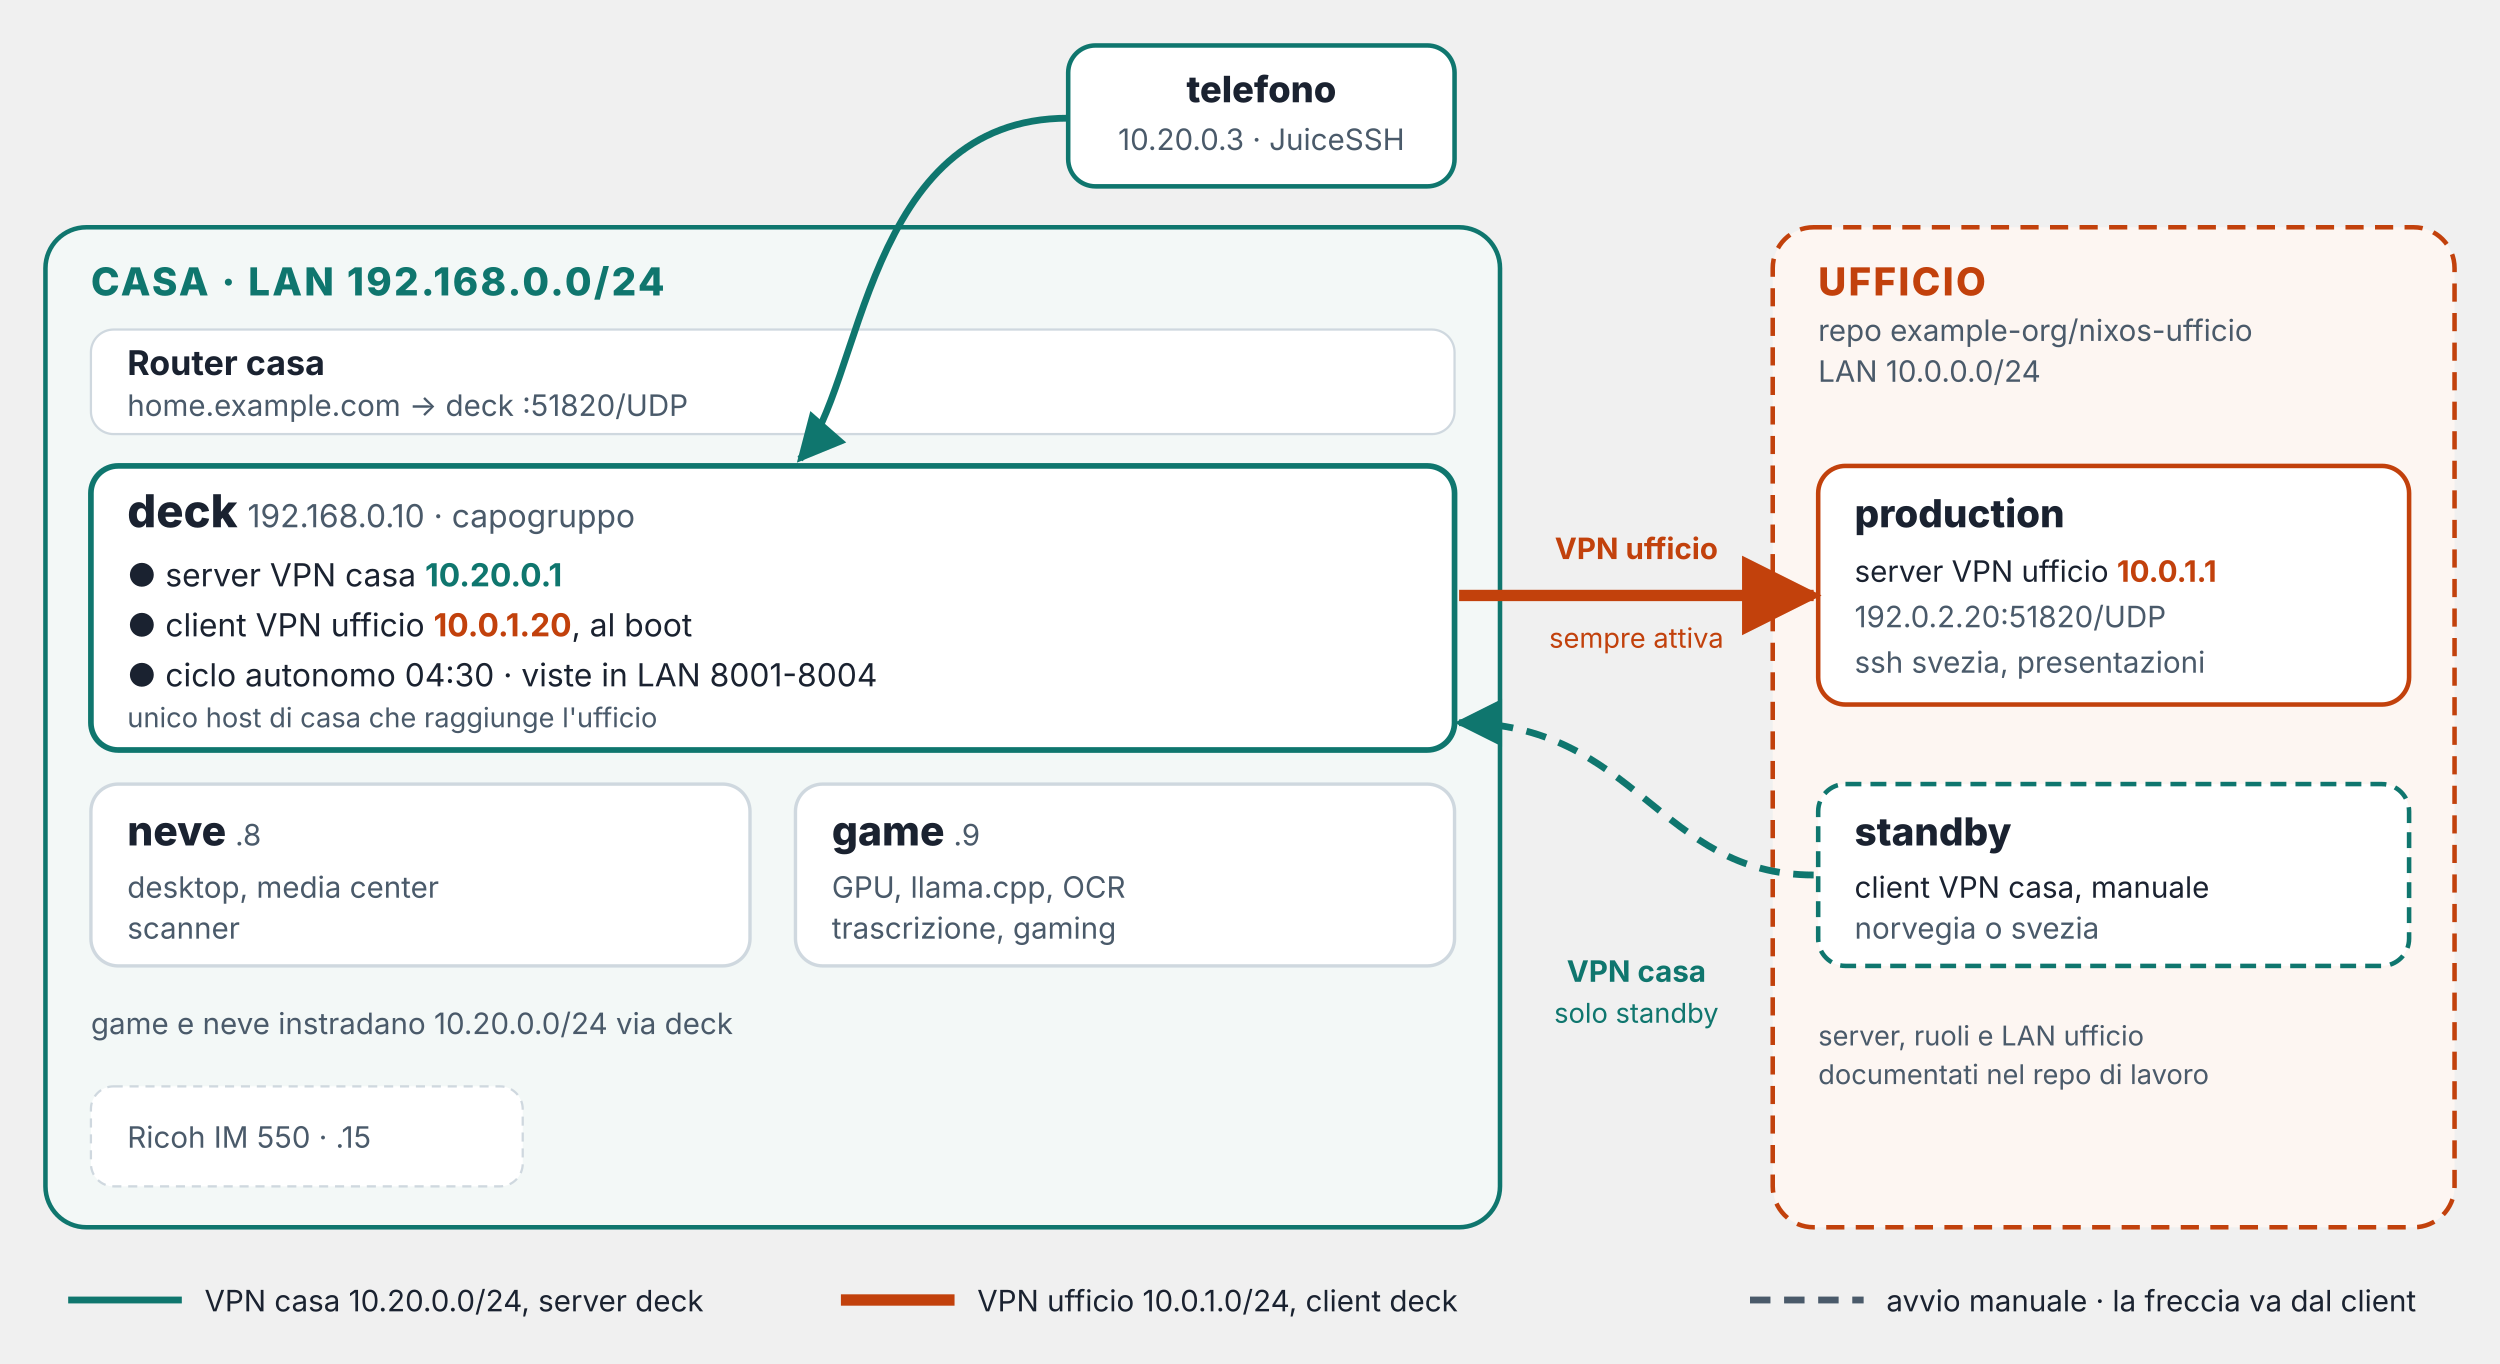
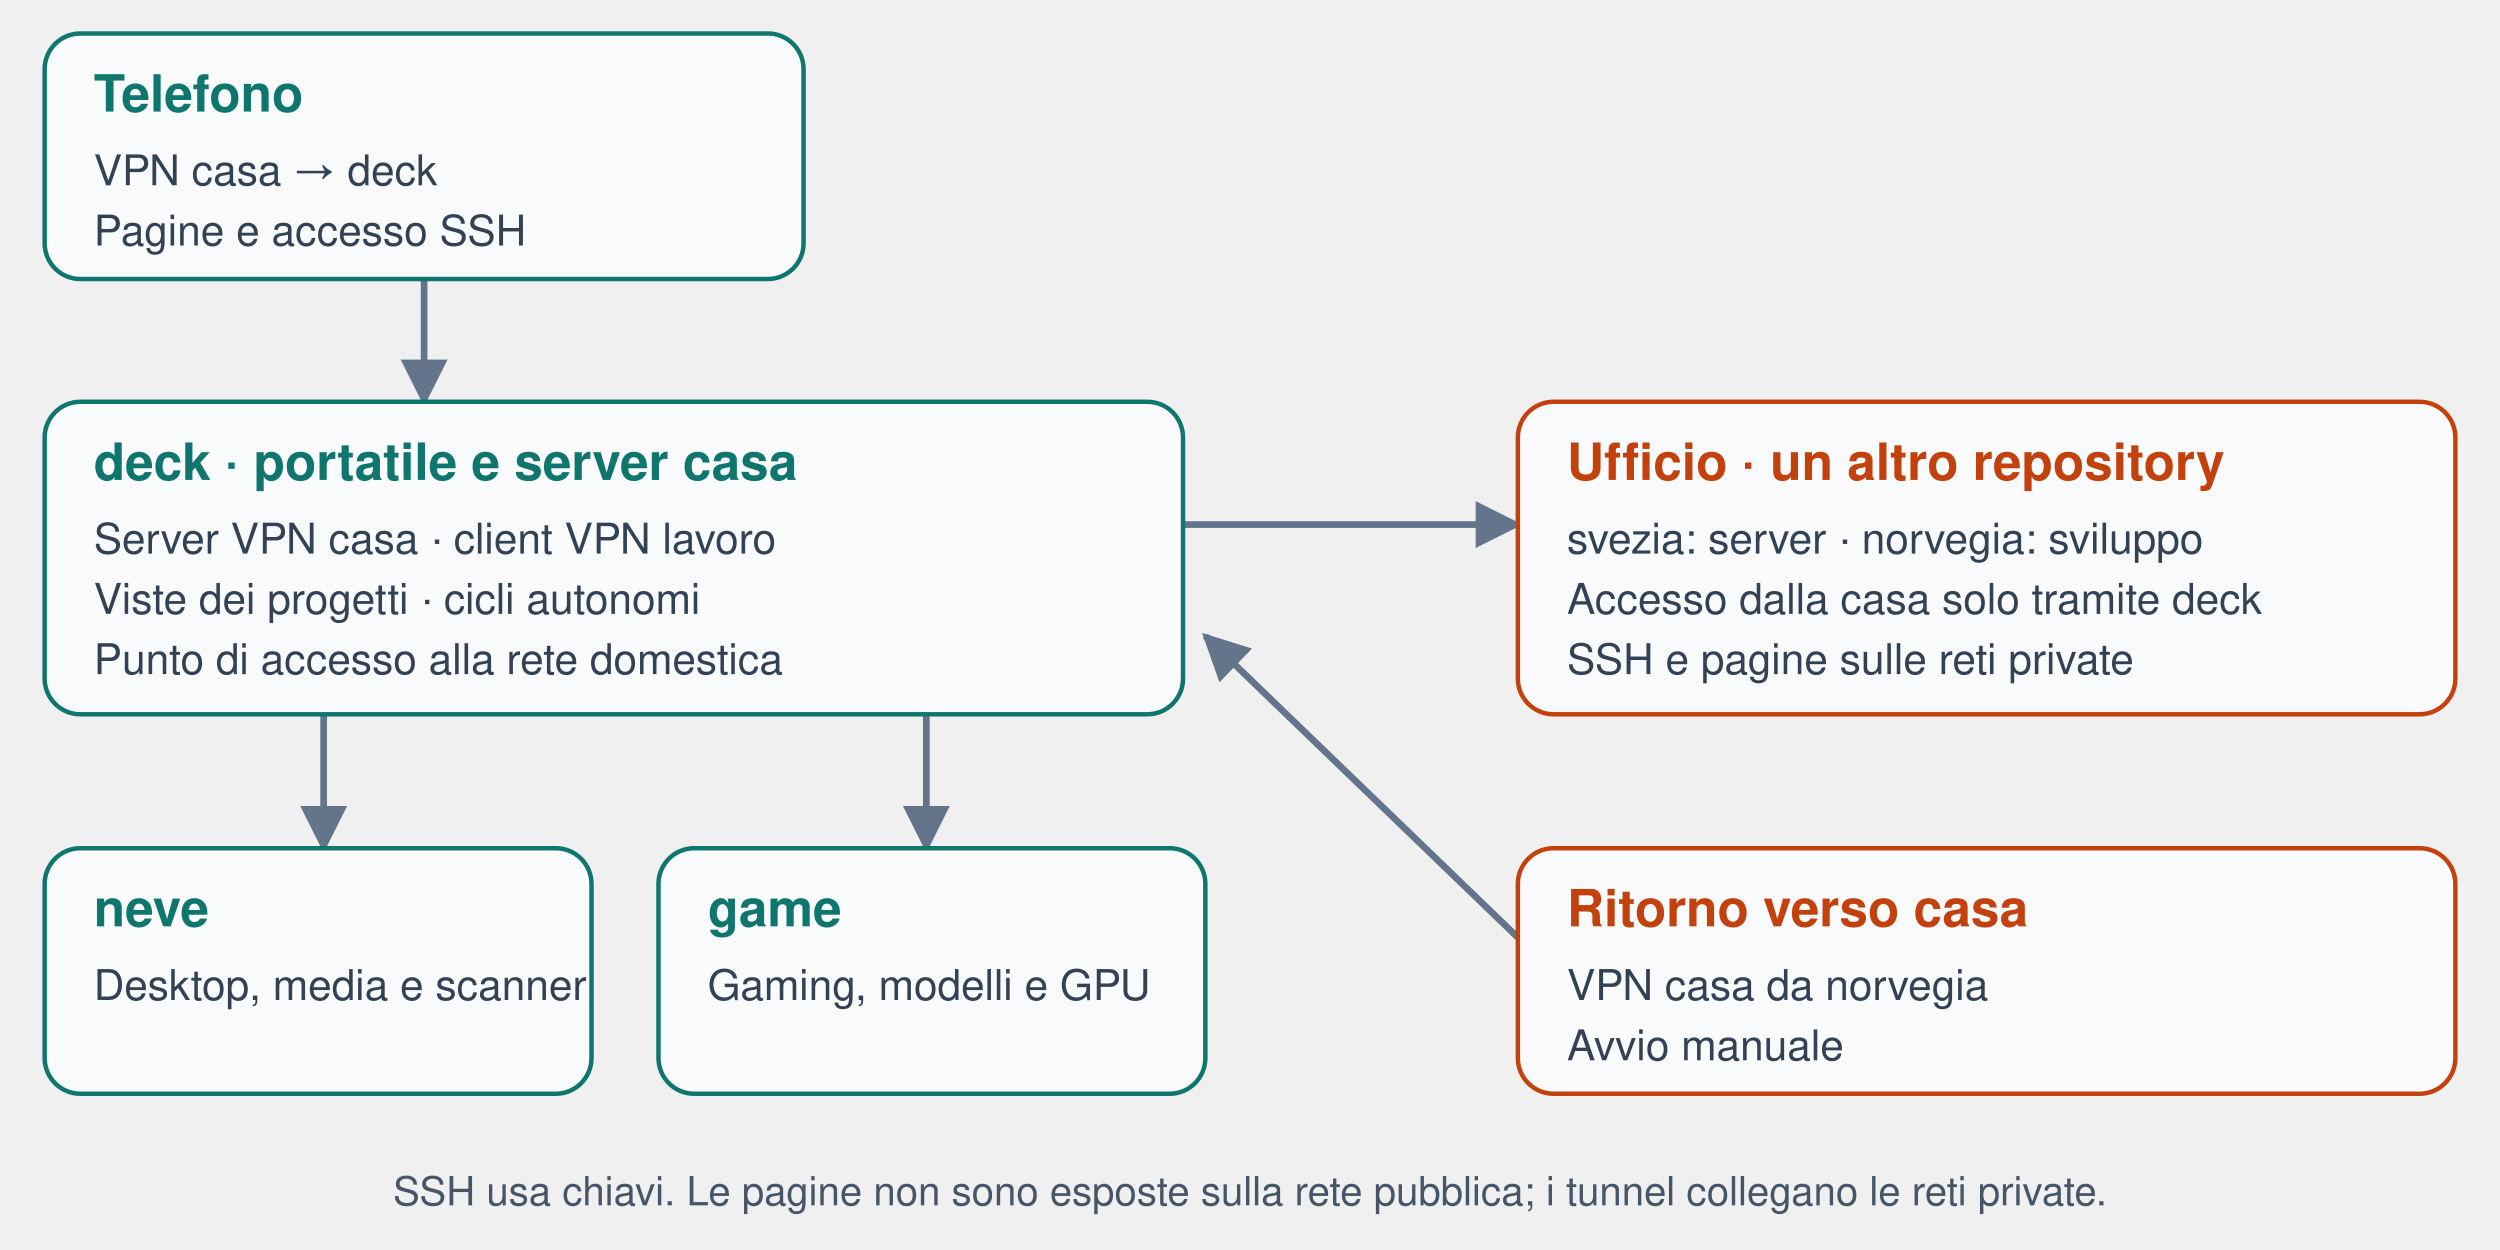
- <svg xmlns="http://www.w3.org/2000/svg" viewBox="0 0 1100 600" font-family="Inter, 'Segoe UI', Helvetica, Arial, sans-serif" role="img" aria-labelledby="t d">
+ <svg xmlns="http://www.w3.org/2000/svg" viewBox="0 0 1120 560" role="img" aria-labelledby="t d" font-family="Segoe UI, Helvetica, Arial, sans-serif">
  <defs>
-     <marker id="a-casa" viewBox="0 0 10 10" refX="9" refY="5" markerWidth="7" markerHeight="7" orient="auto-start-reverse">
-       <path d="M0,0 L10,5 L0,10 z" fill="#0f766e" />
-     </marker>
-     <marker id="a-uff" viewBox="0 0 10 10" refX="9" refY="5" markerWidth="7" markerHeight="7" orient="auto-start-reverse">
-       <path d="M0,0 L10,5 L0,10 z" fill="#c2410c" />
+     <marker id="a" viewBox="0 0 10 10" refX="9" refY="5" markerWidth="7" markerHeight="7" orient="auto">
+       <path d="M0 0L10 5L0 10z" fill="#64748b" />
    </marker>
  </defs>
-   <rect x="20" y="100" width="640" height="440" rx="18" fill="#f3f8f7" stroke="#0f766e" stroke-width="2" />
-   <text x="40" y="130" font-size="17" font-weight="800" fill="#0f766e" letter-spacing="1">CASA · LAN 192.168.0.0/24</text>
-   <rect x="40" y="145" width="600" height="46" rx="10" fill="#fff" stroke="#cfd8df" />
-   <text x="56" y="165" font-size="15" font-weight="700" fill="#1a2230">Router casa</text>
-   <text x="56" y="183" font-size="13" fill="#4a5a6a">home.example.com → deck :51820/UDP</text>
-   <rect x="40" y="205" width="600" height="125" rx="12" fill="#fff" stroke="#0f766e" stroke-width="2.5" />
-   <text x="56" y="232" font-size="20" font-weight="800" fill="#1a2230">deck <tspan font-size="14" font-weight="400" fill="#4a5a6a">192.168.0.10 · capogruppo</tspan>
-   </text>
-   <text x="56" y="258" font-size="14" fill="#1a2230">● server VPN casa <tspan fill="#0f766e" font-weight="700">10.20.0.1</tspan>
-   </text>
-   <text x="56" y="280" font-size="14" fill="#1a2230">● client VPN ufficio <tspan fill="#c2410c" font-weight="700">10.0.1.20</tspan>, al boot</text>
-   <text x="56" y="302" font-size="14" fill="#1a2230">● ciclo autonomo 04:30 · viste in LAN 8001-8004</text>
-   <text x="56" y="320" font-size="12" fill="#4a5a6a">unico host di casa che raggiunge l'ufficio</text>
-   <rect x="40" y="345" width="290" height="80" rx="12" fill="#fff" stroke="#cfd8df" stroke-width="1.5" />
-   <text x="56" y="372" font-size="18" font-weight="800" fill="#1a2230">neve <tspan font-size="13" font-weight="400" fill="#4a5a6a">.8</tspan>
-   </text>
-   <text x="56" y="395" font-size="13" fill="#4a5a6a">desktop, media center</text>
-   <text x="56" y="413" font-size="13" fill="#4a5a6a">scanner</text>
-   <rect x="350" y="345" width="290" height="80" rx="12" fill="#fff" stroke="#cfd8df" stroke-width="1.5" />
-   <text x="366" y="372" font-size="18" font-weight="800" fill="#1a2230">game <tspan font-size="13" font-weight="400" fill="#4a5a6a">.9</tspan>
-   </text>
-   <text x="366" y="395" font-size="13" fill="#4a5a6a">GPU, llama.cpp, OCR</text>
-   <text x="366" y="413" font-size="13" fill="#4a5a6a">trascrizione, gaming</text>
-   <text x="40" y="455" font-size="13" fill="#4a5a6a">game e neve instradano 10.20.0.0/24 via deck</text>
-   <rect x="40" y="478" width="190" height="44" rx="10" fill="#fff" stroke="#cfd8df" stroke-dasharray="4 3" />
-   <text x="56" y="505" font-size="13" fill="#4a5a6a">Ricoh IM 550 · .15</text>
-   <rect x="780" y="100" width="300" height="440" rx="18" fill="#fdf6f2" stroke="#c2410c" stroke-width="2" stroke-dasharray="8 5" />
-   <text x="800" y="130" font-size="17" font-weight="800" fill="#c2410c" letter-spacing="1">UFFICIO</text>
-   <text x="800" y="150" font-size="13" fill="#4a5a6a">repo example-org/nixos-ufficio</text>
-   <text x="800" y="168" font-size="13" fill="#4a5a6a">LAN 10.0.0.0/24</text>
-   <rect x="800" y="205" width="260" height="105" rx="12" fill="#fff" stroke="#c2410c" stroke-width="2" />
-   <text x="816" y="232" font-size="17" font-weight="800" fill="#1a2230">production</text>
-   <text x="816" y="256" font-size="13" fill="#1a2230">server VPN ufficio <tspan fill="#c2410c" font-weight="700">10.0.1.1</tspan>
-   </text>
-   <text x="816" y="276" font-size="13" fill="#4a5a6a">192.0.2.20:51820/UDP</text>
-   <text x="816" y="296" font-size="13" fill="#4a5a6a">ssh svezia, presentazioni</text>
-   <rect x="800" y="345" width="260" height="80" rx="12" fill="#fff" stroke="#0f766e" stroke-width="2" stroke-dasharray="7 4" />
-   <text x="816" y="372" font-size="17" font-weight="800" fill="#1a2230">standby</text>
-   <text x="816" y="395" font-size="13" fill="#1a2230">client VPN casa, manuale</text>
-   <text x="816" y="413" font-size="13" fill="#4a5a6a">norvegia o svezia</text>
-   <text x="800" y="460" font-size="12" fill="#4a5a6a">server, ruoli e LAN ufficio</text>
-   <text x="800" y="477" font-size="12" fill="#4a5a6a">documentati nel repo di lavoro</text>
-   <rect x="470" y="20" width="170" height="62" rx="12" fill="#fff" stroke="#0f766e" stroke-width="2" />
-   <text x="555" y="45" font-size="16" font-weight="800" fill="#1a2230" text-anchor="middle">telefono</text>
-   <text x="555" y="66" font-size="13" fill="#4a5a6a" text-anchor="middle">10.20.0.3 · JuiceSSH</text>
-   <path d="M470,52 C380,52 380,170 352,202" fill="none" stroke="#0f766e" stroke-width="3" marker-end="url(#a-casa)" />
-   <path d="M642,262 C700,262 730,262 798,262" fill="none" stroke="#c2410c" stroke-width="5" marker-end="url(#a-uff)" />
-   <text x="720" y="246" font-size="13" font-weight="700" fill="#c2410c" text-anchor="middle">VPN ufficio</text>
-   <text x="720" y="285" font-size="12" fill="#c2410c" text-anchor="middle">sempre attiva</text>
-   <path d="M798,385 C730,385 720,318 642,318" fill="none" stroke="#0f766e" stroke-width="3" stroke-dasharray="9 6" marker-end="url(#a-casa)" />
-   <text x="720" y="432" font-size="13" font-weight="700" fill="#0f766e" text-anchor="middle">VPN casa</text>
-   <text x="720" y="450" font-size="12" fill="#0f766e" text-anchor="middle">solo standby</text>
-   <line x1="30" y1="572" x2="80" y2="572" stroke="#0f766e" stroke-width="3" />
-   <text x="90" y="577" font-size="13" fill="#1a2230">VPN casa 10.20.0.0/24, server deck</text>
-   <line x1="370" y1="572" x2="420" y2="572" stroke="#c2410c" stroke-width="5" />
-   <text x="430" y="577" font-size="13" fill="#1a2230">VPN ufficio 10.0.1.0/24, client deck</text>
-   <line x1="770" y1="572" x2="820" y2="572" stroke="#4a5a6a" stroke-width="3" stroke-dasharray="9 6" />
-   <text x="830" y="577" font-size="13" fill="#1a2230">avvio manuale · la freccia va dal client</text>
+   <path d="M190 125 L190 180" stroke="#64748b" stroke-width="3" fill="none" marker-end="url(#a)" />
+   <path d="M145 320 L145 380" stroke="#64748b" stroke-width="3" fill="none" marker-end="url(#a)" />
+   <path d="M415 320 L415 380" stroke="#64748b" stroke-width="3" fill="none" marker-end="url(#a)" />
+   <path d="M530 235 L680 235" stroke="#64748b" stroke-width="3" fill="none" marker-end="url(#a)" />
+   <path d="M680 420 L540 285" stroke="#64748b" stroke-width="3" fill="none" marker-end="url(#a)" />
+   <rect x="20" y="15" width="340" height="110" rx="16" fill="#f8fafc" stroke="#0f766e" stroke-width="2" />
+   <text x="42" y="50" fill="#0f766e" font-size="23" font-weight="700">Telefono</text>
+   <text x="42" y="83" font-size="19" fill="#334155">VPN casa → deck</text>
+   <text x="42" y="110" font-size="19" fill="#334155">Pagine e accesso SSH</text>
+   <rect x="20" y="180" width="510" height="140" rx="16" fill="#f8fafc" stroke="#0f766e" stroke-width="2" />
+   <text x="42" y="215" fill="#0f766e" font-size="23" font-weight="700">deck · portatile e server casa</text>
+   <text x="42" y="248" font-size="19" fill="#334155">Server VPN casa · client VPN lavoro</text>
+   <text x="42" y="275" font-size="19" fill="#334155">Viste dei progetti · cicli autonomi</text>
+   <text x="42" y="302" font-size="19" fill="#334155">Punto di accesso alla rete domestica</text>
+   <rect x="20" y="380" width="245" height="110" rx="16" fill="#f8fafc" stroke="#0f766e" stroke-width="2" />
+   <text x="42" y="415" fill="#0f766e" font-size="23" font-weight="700">neve</text>
+   <text x="42" y="448" font-size="19" fill="#334155">Desktop, media e scanner</text>
+   <rect x="295" y="380" width="245" height="110" rx="16" fill="#f8fafc" stroke="#0f766e" stroke-width="2" />
+   <text x="317" y="415" fill="#0f766e" font-size="23" font-weight="700">game</text>
+   <text x="317" y="448" font-size="19" fill="#334155">Gaming, modelli e GPU</text>
+   <rect x="680" y="180" width="420" height="140" rx="16" fill="#f8fafc" stroke="#c2410c" stroke-width="2" />
+   <text x="702" y="215" fill="#c2410c" font-size="23" font-weight="700">Ufficio · un altro repository</text>
+   <text x="702" y="248" font-size="19" fill="#334155">svezia: server · norvegia: sviluppo</text>
+   <text x="702" y="275" font-size="19" fill="#334155">Accesso dalla casa solo tramite deck</text>
+   <text x="702" y="302" font-size="19" fill="#334155">SSH e pagine sulle reti private</text>
+   <rect x="680" y="380" width="420" height="110" rx="16" fill="#f8fafc" stroke="#c2410c" stroke-width="2" />
+   <text x="702" y="415" fill="#c2410c" font-size="23" font-weight="700">Ritorno verso casa</text>
+   <text x="702" y="448" font-size="19" fill="#334155">VPN casa da norvegia</text>
+   <text x="702" y="475" font-size="19" fill="#334155">Avvio manuale</text>
+   <text x="560" y="540" text-anchor="middle" font-size="18" fill="#475569">SSH usa chiavi. Le pagine non sono esposte sulla rete pubblica; i tunnel collegano le reti private.</text>
</svg>
